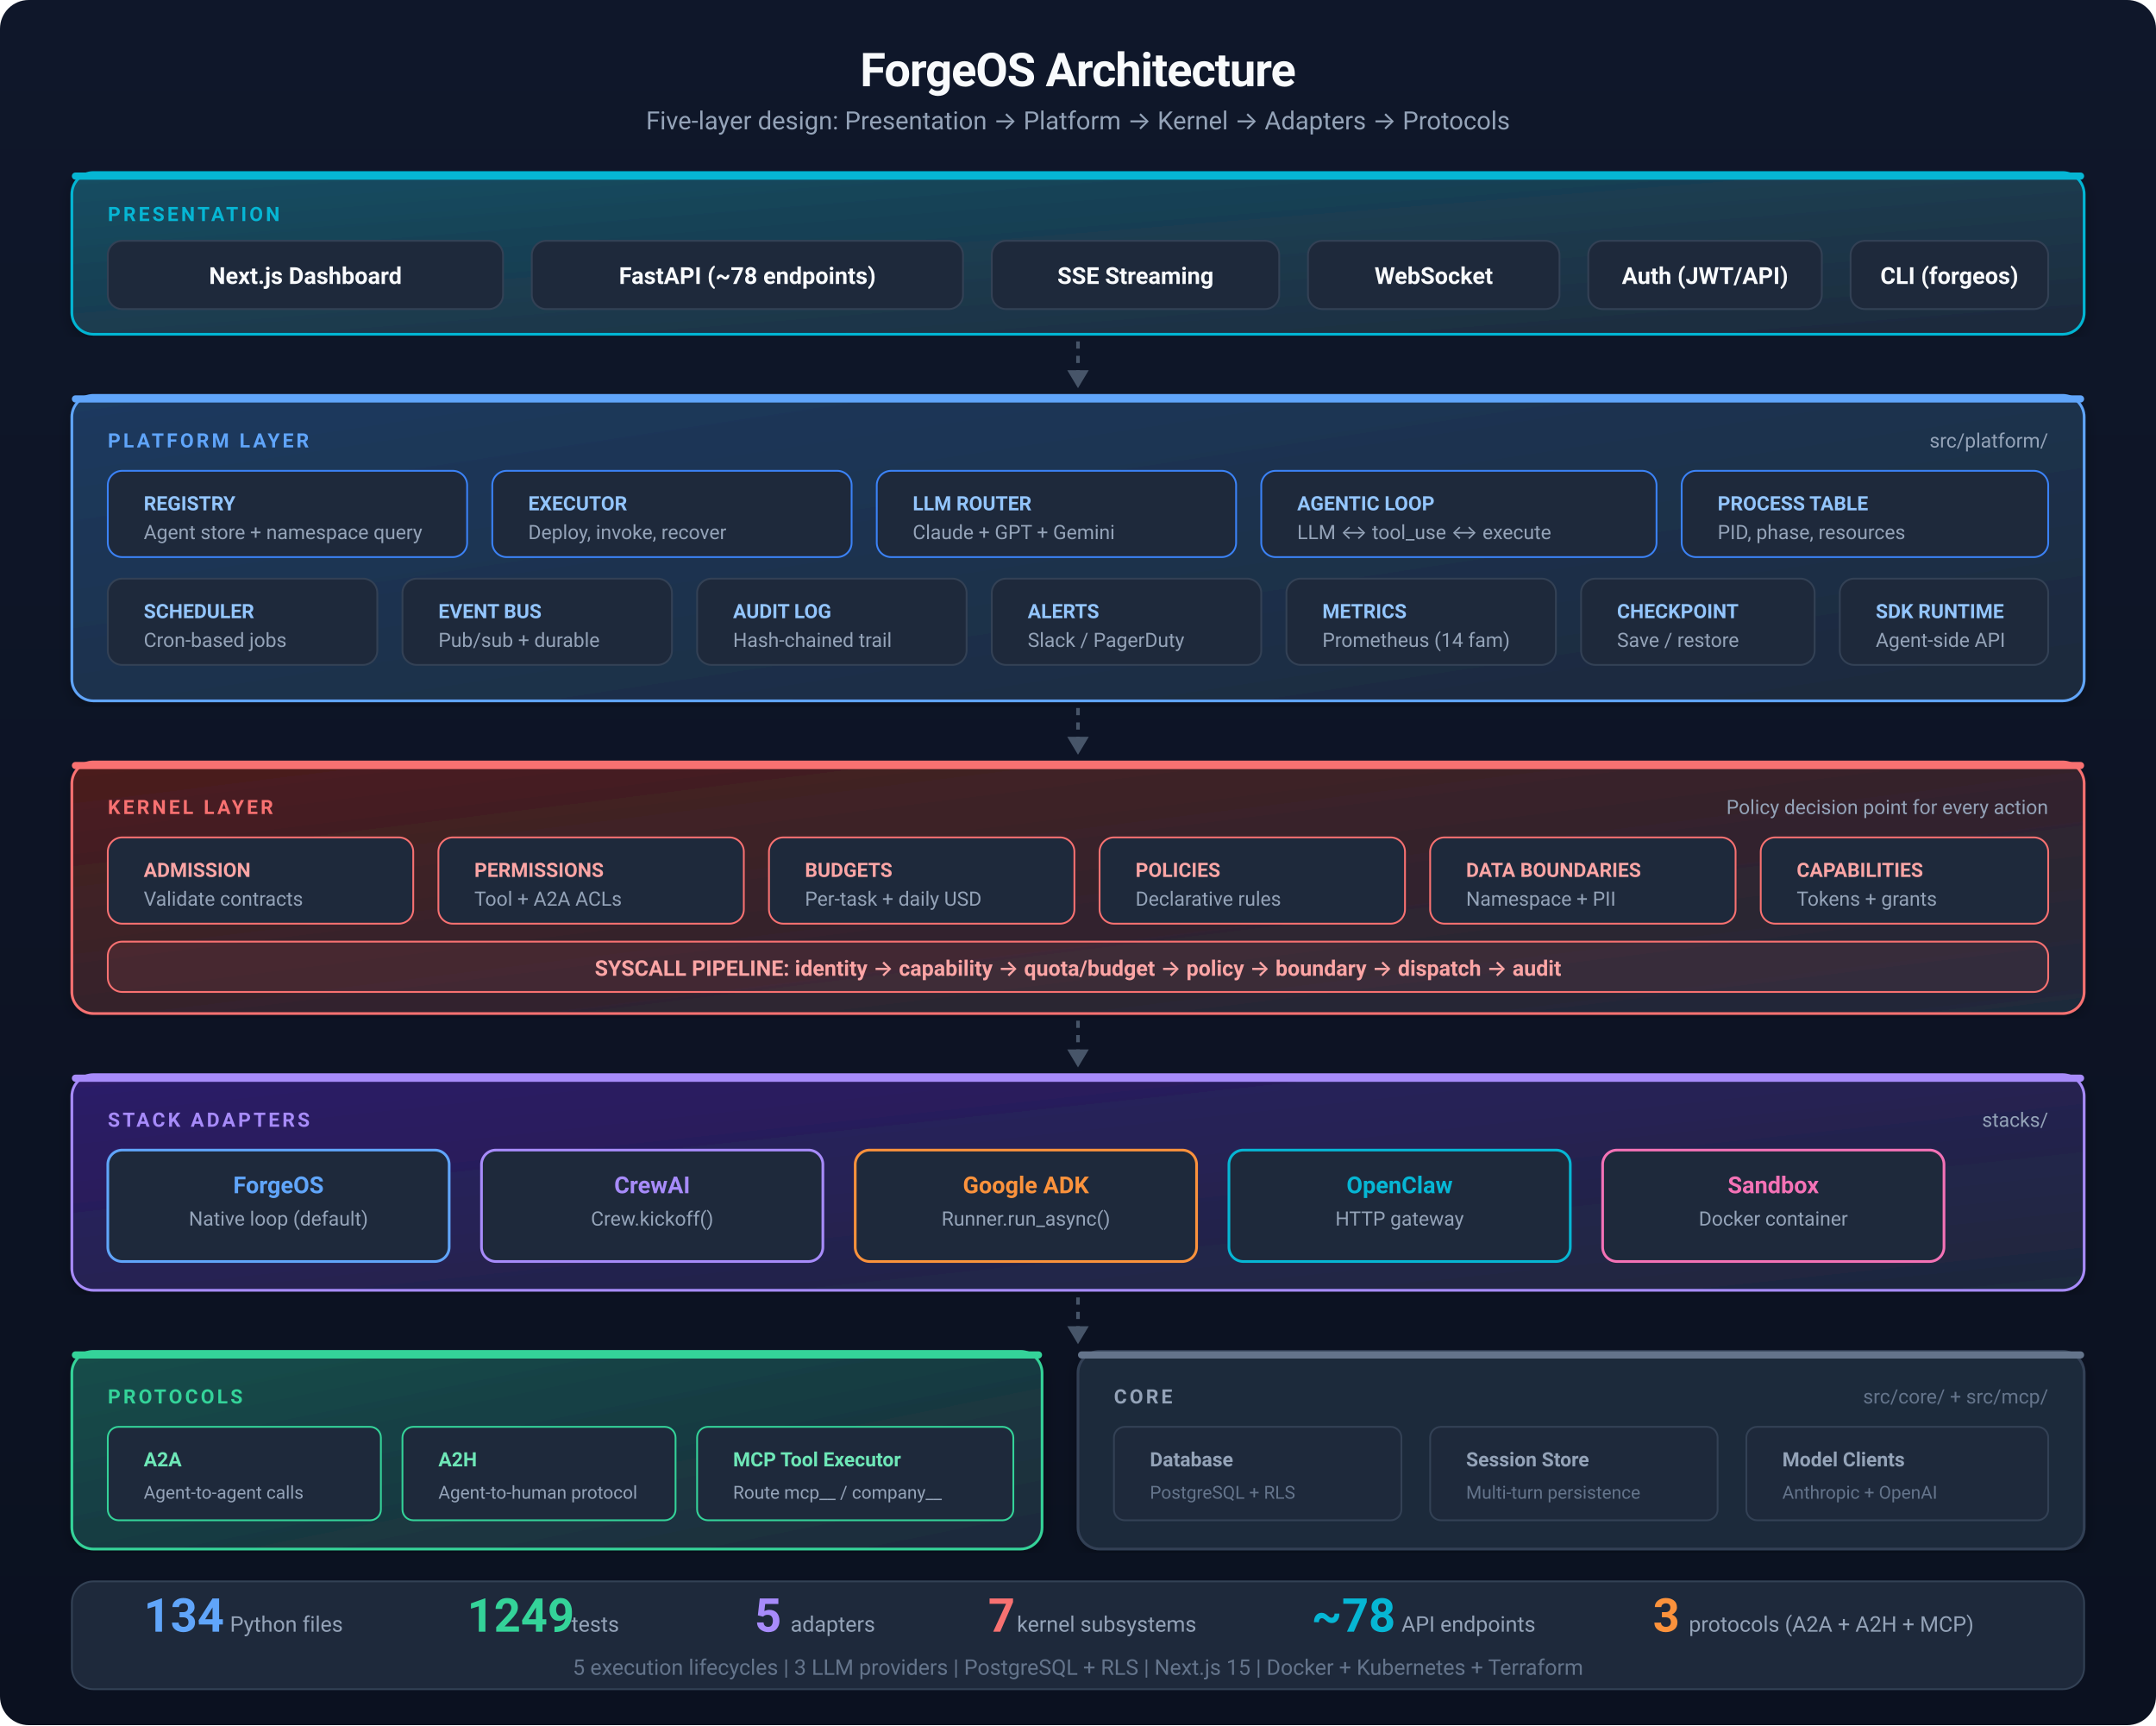
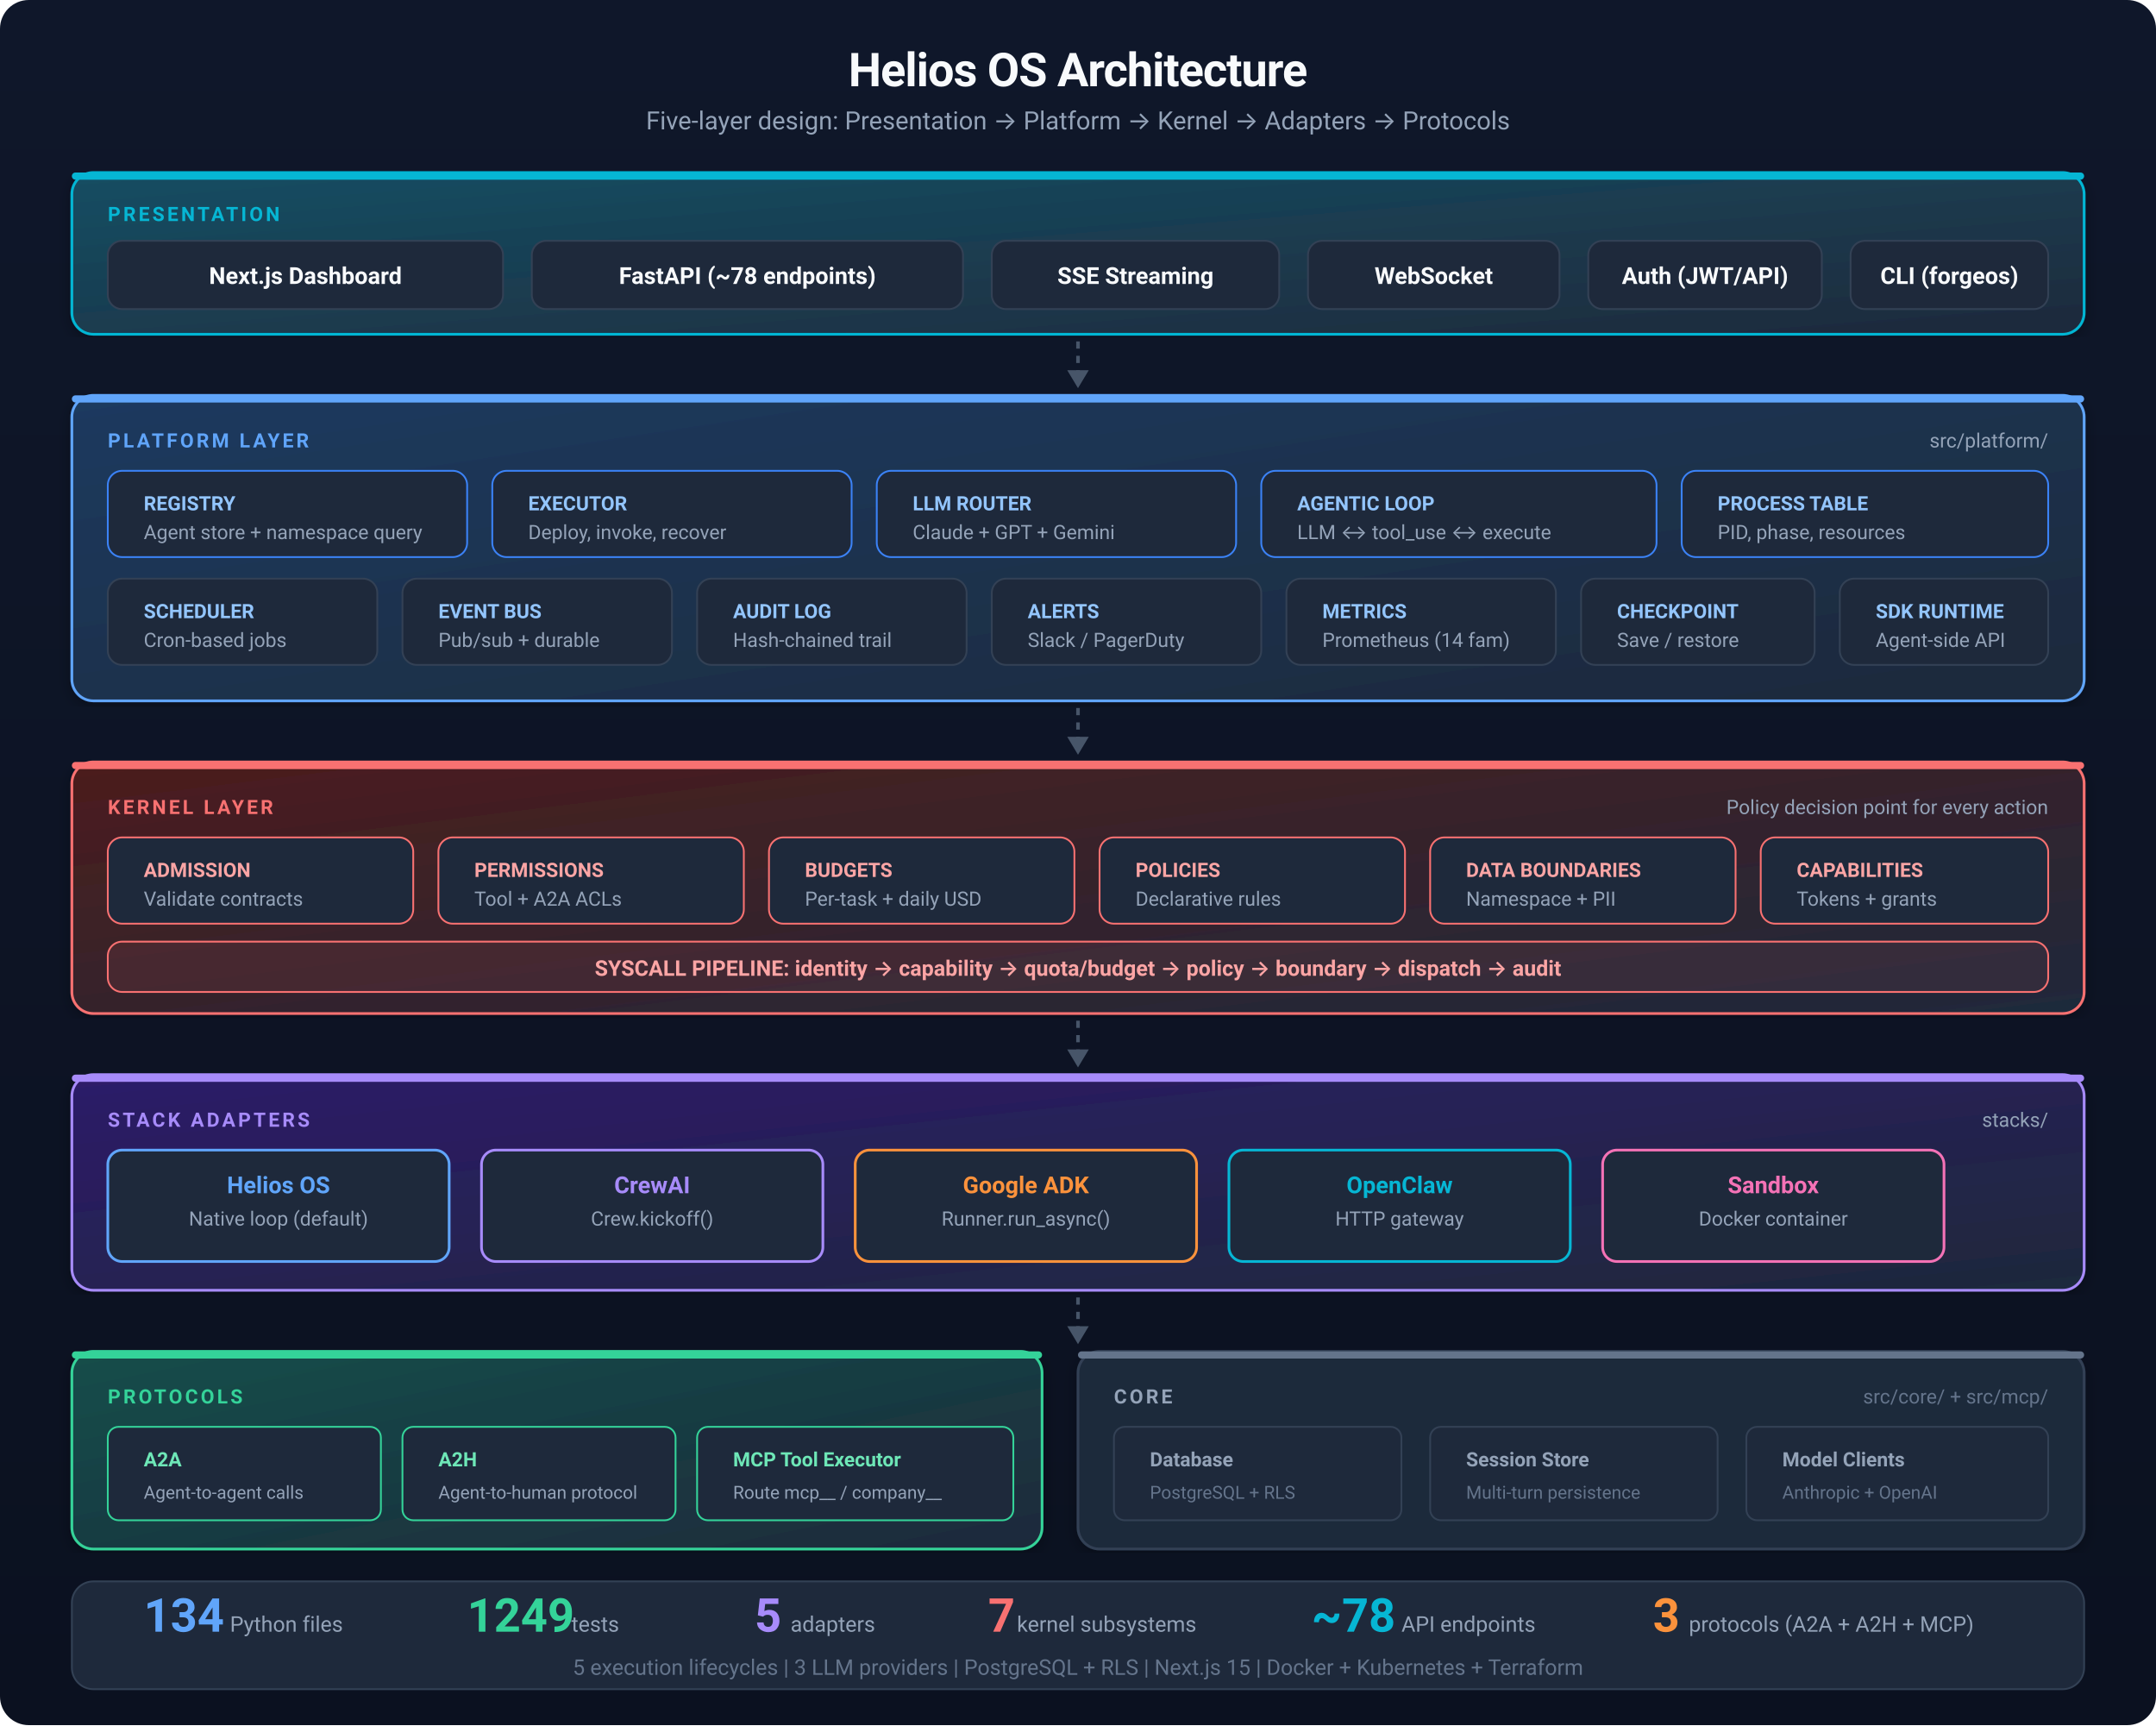
<svg xmlns="http://www.w3.org/2000/svg" viewBox="0 0 1200 960" font-family="-apple-system,BlinkMacSystemFont,'Segoe UI',Roboto,sans-serif">
  <defs>
    <filter id="shadow" x="-2%" y="-2%" width="104%" height="104%">
      <feDropShadow dx="0" dy="2" stdDeviation="4" flood-color="#000" flood-opacity="0.3" />
    </filter>
    <linearGradient id="bgGrad" x1="0" y1="0" x2="0" y2="1">
      <stop offset="0%" stop-color="#0F172A" />
      <stop offset="100%" stop-color="#0B1120" />
    </linearGradient>
    <linearGradient id="blueGrad" x1="0" y1="0" x2="1" y2="1">
      <stop offset="0%" stop-color="#1E3A5F" />
      <stop offset="100%" stop-color="#1E293B" />
    </linearGradient>
    <linearGradient id="redGrad" x1="0" y1="0" x2="1" y2="1">
      <stop offset="0%" stop-color="#4C1D1D" />
      <stop offset="100%" stop-color="#1E293B" />
    </linearGradient>
    <linearGradient id="purpleGrad" x1="0" y1="0" x2="1" y2="1">
      <stop offset="0%" stop-color="#2D1B69" />
      <stop offset="100%" stop-color="#1E293B" />
    </linearGradient>
    <linearGradient id="greenGrad" x1="0" y1="0" x2="1" y2="1">
      <stop offset="0%" stop-color="#134E4A" />
      <stop offset="100%" stop-color="#1E293B" />
    </linearGradient>
    <linearGradient id="cyanGrad" x1="0" y1="0" x2="1" y2="1">
      <stop offset="0%" stop-color="#164E63" />
      <stop offset="100%" stop-color="#1E293B" />
    </linearGradient>
  </defs>
  <rect width="1200" height="960" fill="url(#bgGrad)" rx="16" />
-   <text x="600" y="48" text-anchor="middle" fill="#F8FAFC" font-size="26" font-weight="700" letter-spacing="-0.5">ForgeOS Architecture</text>
+   <text x="600" y="48" text-anchor="middle" fill="#F8FAFC" font-size="26" font-weight="700" letter-spacing="-0.5">Helios OS Architecture</text>
  <text x="600" y="72" text-anchor="middle" fill="#94A3B8" font-size="14">Five-layer design: Presentation → Platform → Kernel → Adapters → Protocols</text>
  <rect x="40" y="96" width="1120" height="90" rx="12" fill="url(#cyanGrad)" stroke="#06B6D4" stroke-width="1.5" filter="url(#shadow)" />
  <rect x="40" y="96" width="1120" height="4" rx="2" fill="#06B6D4" />
  <text x="60" y="123" fill="#06B6D4" font-size="11" font-weight="700" letter-spacing="1.5">PRESENTATION</text>
  <rect x="60" y="134" width="220" height="38" rx="8" fill="#1E293B" stroke="#334155" stroke-width="1" />
  <text x="170" y="158" text-anchor="middle" fill="#F8FAFC" font-size="13" font-weight="600">Next.js Dashboard</text>
  <rect x="296" y="134" width="240" height="38" rx="8" fill="#1E293B" stroke="#334155" stroke-width="1" />
  <text x="416" y="158" text-anchor="middle" fill="#F8FAFC" font-size="13" font-weight="600">FastAPI (~78 endpoints)</text>
  <rect x="552" y="134" width="160" height="38" rx="8" fill="#1E293B" stroke="#334155" stroke-width="1" />
  <text x="632" y="158" text-anchor="middle" fill="#F8FAFC" font-size="13" font-weight="600">SSE Streaming</text>
  <rect x="728" y="134" width="140" height="38" rx="8" fill="#1E293B" stroke="#334155" stroke-width="1" />
  <text x="798" y="158" text-anchor="middle" fill="#F8FAFC" font-size="13" font-weight="600">WebSocket</text>
  <rect x="884" y="134" width="130" height="38" rx="8" fill="#1E293B" stroke="#334155" stroke-width="1" />
  <text x="949" y="158" text-anchor="middle" fill="#F8FAFC" font-size="13" font-weight="600">Auth (JWT/API)</text>
  <rect x="1030" y="134" width="110" height="38" rx="8" fill="#1E293B" stroke="#334155" stroke-width="1" />
  <text x="1085" y="158" text-anchor="middle" fill="#F8FAFC" font-size="13" font-weight="600">CLI (forgeos)</text>
  <path d="M600 190 L600 208" stroke="#475569" stroke-width="2" stroke-dasharray="4,4" />
  <polygon points="600,216 594,206 606,206" fill="#475569" />
  <rect x="40" y="220" width="1120" height="170" rx="12" fill="url(#blueGrad)" stroke="#60A5FA" stroke-width="1.5" filter="url(#shadow)" />
  <rect x="40" y="220" width="1120" height="4" rx="2" fill="#60A5FA" />
  <text x="60" y="249" fill="#60A5FA" font-size="11" font-weight="700" letter-spacing="1.5">PLATFORM LAYER</text>
  <text x="1140" y="249" text-anchor="end" fill="#94A3B8" font-size="11">src/platform/</text>
  <rect x="60" y="262" width="200" height="48" rx="8" fill="#1E293B" stroke="#3B82F6" stroke-width="1" />
  <text x="80" y="284" fill="#93C5FD" font-size="11" font-weight="600">REGISTRY</text>
  <text x="80" y="300" fill="#94A3B8" font-size="11">Agent store + namespace query</text>
  <rect x="274" y="262" width="200" height="48" rx="8" fill="#1E293B" stroke="#3B82F6" stroke-width="1" />
  <text x="294" y="284" fill="#93C5FD" font-size="11" font-weight="600">EXECUTOR</text>
  <text x="294" y="300" fill="#94A3B8" font-size="11">Deploy, invoke, recover</text>
  <rect x="488" y="262" width="200" height="48" rx="8" fill="#1E293B" stroke="#3B82F6" stroke-width="1" />
  <text x="508" y="284" fill="#93C5FD" font-size="11" font-weight="600">LLM ROUTER</text>
  <text x="508" y="300" fill="#94A3B8" font-size="11">Claude + GPT + Gemini</text>
  <rect x="702" y="262" width="220" height="48" rx="8" fill="#1E293B" stroke="#3B82F6" stroke-width="1" />
  <text x="722" y="284" fill="#93C5FD" font-size="11" font-weight="600">AGENTIC LOOP</text>
  <text x="722" y="300" fill="#94A3B8" font-size="11">LLM ↔ tool_use ↔ execute</text>
  <rect x="936" y="262" width="204" height="48" rx="8" fill="#1E293B" stroke="#3B82F6" stroke-width="1" />
  <text x="956" y="284" fill="#93C5FD" font-size="11" font-weight="600">PROCESS TABLE</text>
  <text x="956" y="300" fill="#94A3B8" font-size="11">PID, phase, resources</text>
  <rect x="60" y="322" width="150" height="48" rx="8" fill="#1E293B" stroke="#334155" stroke-width="1" />
  <text x="80" y="344" fill="#93C5FD" font-size="11" font-weight="600">SCHEDULER</text>
  <text x="80" y="360" fill="#94A3B8" font-size="11">Cron-based jobs</text>
  <rect x="224" y="322" width="150" height="48" rx="8" fill="#1E293B" stroke="#334155" stroke-width="1" />
  <text x="244" y="344" fill="#93C5FD" font-size="11" font-weight="600">EVENT BUS</text>
  <text x="244" y="360" fill="#94A3B8" font-size="11">Pub/sub + durable</text>
  <rect x="388" y="322" width="150" height="48" rx="8" fill="#1E293B" stroke="#334155" stroke-width="1" />
  <text x="408" y="344" fill="#93C5FD" font-size="11" font-weight="600">AUDIT LOG</text>
  <text x="408" y="360" fill="#94A3B8" font-size="11">Hash-chained trail</text>
  <rect x="552" y="322" width="150" height="48" rx="8" fill="#1E293B" stroke="#334155" stroke-width="1" />
  <text x="572" y="344" fill="#93C5FD" font-size="11" font-weight="600">ALERTS</text>
  <text x="572" y="360" fill="#94A3B8" font-size="11">Slack / PagerDuty</text>
  <rect x="716" y="322" width="150" height="48" rx="8" fill="#1E293B" stroke="#334155" stroke-width="1" />
  <text x="736" y="344" fill="#93C5FD" font-size="11" font-weight="600">METRICS</text>
  <text x="736" y="360" fill="#94A3B8" font-size="11">Prometheus (14 fam)</text>
  <rect x="880" y="322" width="130" height="48" rx="8" fill="#1E293B" stroke="#334155" stroke-width="1" />
  <text x="900" y="344" fill="#93C5FD" font-size="11" font-weight="600">CHECKPOINT</text>
  <text x="900" y="360" fill="#94A3B8" font-size="11">Save / restore</text>
  <rect x="1024" y="322" width="116" height="48" rx="8" fill="#1E293B" stroke="#334155" stroke-width="1" />
  <text x="1044" y="344" fill="#93C5FD" font-size="11" font-weight="600">SDK RUNTIME</text>
  <text x="1044" y="360" fill="#94A3B8" font-size="11">Agent-side API</text>
  <path d="M600 394 L600 412" stroke="#475569" stroke-width="2" stroke-dasharray="4,4" />
  <polygon points="600,420 594,410 606,410" fill="#475569" />
  <rect x="40" y="424" width="1120" height="140" rx="12" fill="url(#redGrad)" stroke="#F87171" stroke-width="1.5" filter="url(#shadow)" />
  <rect x="40" y="424" width="1120" height="4" rx="2" fill="#F87171" />
  <text x="60" y="453" fill="#F87171" font-size="11" font-weight="700" letter-spacing="1.5">KERNEL LAYER</text>
  <text x="1140" y="453" text-anchor="end" fill="#94A3B8" font-size="11">Policy decision point for every action</text>
  <rect x="60" y="466" width="170" height="48" rx="8" fill="#1E293B" stroke="#F87171" stroke-width="1" />
  <text x="80" y="488" fill="#FCA5A5" font-size="11" font-weight="600">ADMISSION</text>
  <text x="80" y="504" fill="#94A3B8" font-size="11">Validate contracts</text>
  <rect x="244" y="466" width="170" height="48" rx="8" fill="#1E293B" stroke="#F87171" stroke-width="1" />
  <text x="264" y="488" fill="#FCA5A5" font-size="11" font-weight="600">PERMISSIONS</text>
  <text x="264" y="504" fill="#94A3B8" font-size="11">Tool + A2A ACLs</text>
  <rect x="428" y="466" width="170" height="48" rx="8" fill="#1E293B" stroke="#F87171" stroke-width="1" />
  <text x="448" y="488" fill="#FCA5A5" font-size="11" font-weight="600">BUDGETS</text>
  <text x="448" y="504" fill="#94A3B8" font-size="11">Per-task + daily USD</text>
  <rect x="612" y="466" width="170" height="48" rx="8" fill="#1E293B" stroke="#F87171" stroke-width="1" />
  <text x="632" y="488" fill="#FCA5A5" font-size="11" font-weight="600">POLICIES</text>
  <text x="632" y="504" fill="#94A3B8" font-size="11">Declarative rules</text>
  <rect x="796" y="466" width="170" height="48" rx="8" fill="#1E293B" stroke="#F87171" stroke-width="1" />
  <text x="816" y="488" fill="#FCA5A5" font-size="11" font-weight="600">DATA BOUNDARIES</text>
  <text x="816" y="504" fill="#94A3B8" font-size="11">Namespace + PII</text>
  <rect x="980" y="466" width="160" height="48" rx="8" fill="#1E293B" stroke="#F87171" stroke-width="1" />
  <text x="1000" y="488" fill="#FCA5A5" font-size="11" font-weight="600">CAPABILITIES</text>
  <text x="1000" y="504" fill="#94A3B8" font-size="11">Tokens + grants</text>
  <rect x="60" y="524" width="1080" height="28" rx="8" fill="#F8717115" stroke="#F87171" stroke-width="1" />
  <text x="600" y="543" text-anchor="middle" fill="#FCA5A5" font-size="12" font-weight="600">SYSCALL PIPELINE: identity → capability → quota/budget → policy → boundary → dispatch → audit</text>
  <path d="M600 568 L600 586" stroke="#475569" stroke-width="2" stroke-dasharray="4,4" />
  <polygon points="600,594 594,584 606,584" fill="#475569" />
  <rect x="40" y="598" width="1120" height="120" rx="12" fill="url(#purpleGrad)" stroke="#A78BFA" stroke-width="1.5" filter="url(#shadow)" />
  <rect x="40" y="598" width="1120" height="4" rx="2" fill="#A78BFA" />
  <text x="60" y="627" fill="#A78BFA" font-size="11" font-weight="700" letter-spacing="1.5">STACK ADAPTERS</text>
  <text x="1140" y="627" text-anchor="end" fill="#94A3B8" font-size="11">stacks/</text>
  <rect x="60" y="640" width="190" height="62" rx="8" fill="#1E293B" stroke="#60A5FA" stroke-width="1.5" />
-   <text x="155" y="664" text-anchor="middle" fill="#60A5FA" font-size="13" font-weight="700">ForgeOS</text>
+   <text x="155" y="664" text-anchor="middle" fill="#60A5FA" font-size="13" font-weight="700">Helios OS</text>
  <text x="155" y="682" text-anchor="middle" fill="#94A3B8" font-size="11">Native loop (default)</text>
  <rect x="268" y="640" width="190" height="62" rx="8" fill="#1E293B" stroke="#A78BFA" stroke-width="1.5" />
  <text x="363" y="664" text-anchor="middle" fill="#A78BFA" font-size="13" font-weight="700">CrewAI</text>
  <text x="363" y="682" text-anchor="middle" fill="#94A3B8" font-size="11">Crew.kickoff()</text>
  <rect x="476" y="640" width="190" height="62" rx="8" fill="#1E293B" stroke="#FB923C" stroke-width="1.5" />
  <text x="571" y="664" text-anchor="middle" fill="#FB923C" font-size="13" font-weight="700">Google ADK</text>
  <text x="571" y="682" text-anchor="middle" fill="#94A3B8" font-size="11">Runner.run_async()</text>
  <rect x="684" y="640" width="190" height="62" rx="8" fill="#1E293B" stroke="#06B6D4" stroke-width="1.5" />
  <text x="779" y="664" text-anchor="middle" fill="#06B6D4" font-size="13" font-weight="700">OpenClaw</text>
  <text x="779" y="682" text-anchor="middle" fill="#94A3B8" font-size="11">HTTP gateway</text>
  <rect x="892" y="640" width="190" height="62" rx="8" fill="#1E293B" stroke="#F472B6" stroke-width="1.5" />
  <text x="987" y="664" text-anchor="middle" fill="#F472B6" font-size="13" font-weight="700">Sandbox</text>
  <text x="987" y="682" text-anchor="middle" fill="#94A3B8" font-size="11">Docker container</text>
  <path d="M600 722 L600 740" stroke="#475569" stroke-width="2" stroke-dasharray="4,4" />
  <polygon points="600,748 594,738 606,738" fill="#475569" />
  <rect x="40" y="752" width="540" height="110" rx="12" fill="url(#greenGrad)" stroke="#34D399" stroke-width="1.5" filter="url(#shadow)" />
  <rect x="40" y="752" width="540" height="4" rx="2" fill="#34D399" />
  <text x="60" y="781" fill="#34D399" font-size="11" font-weight="700" letter-spacing="1.5">PROTOCOLS</text>
  <rect x="60" y="794" width="152" height="52" rx="6" fill="#1E293B" stroke="#34D399" stroke-width="1" />
  <text x="80" y="816" fill="#6EE7B7" font-size="11" font-weight="600">A2A</text>
  <text x="80" y="834" fill="#94A3B8" font-size="10">Agent-to-agent calls</text>
  <rect x="224" y="794" width="152" height="52" rx="6" fill="#1E293B" stroke="#34D399" stroke-width="1" />
  <text x="244" y="816" fill="#6EE7B7" font-size="11" font-weight="600">A2H</text>
  <text x="244" y="834" fill="#94A3B8" font-size="10">Agent-to-human protocol</text>
  <rect x="388" y="794" width="176" height="52" rx="6" fill="#1E293B" stroke="#34D399" stroke-width="1" />
  <text x="408" y="816" fill="#6EE7B7" font-size="11" font-weight="600">MCP Tool Executor</text>
  <text x="408" y="834" fill="#94A3B8" font-size="10">Route mcp__ / company__</text>
  <rect x="600" y="752" width="560" height="110" rx="12" fill="#1E293B" stroke="#334155" stroke-width="1.5" filter="url(#shadow)" />
  <rect x="600" y="752" width="560" height="4" rx="2" fill="#64748B" />
  <text x="620" y="781" fill="#94A3B8" font-size="11" font-weight="700" letter-spacing="1.5">CORE</text>
  <text x="1140" y="781" text-anchor="end" fill="#64748B" font-size="11">src/core/ + src/mcp/</text>
  <rect x="620" y="794" width="160" height="52" rx="6" fill="#1E293B" stroke="#334155" stroke-width="1" />
  <text x="640" y="816" fill="#94A3B8" font-size="11" font-weight="600">Database</text>
  <text x="640" y="834" fill="#64748B" font-size="10">PostgreSQL + RLS</text>
  <rect x="796" y="794" width="160" height="52" rx="6" fill="#1E293B" stroke="#334155" stroke-width="1" />
  <text x="816" y="816" fill="#94A3B8" font-size="11" font-weight="600">Session Store</text>
  <text x="816" y="834" fill="#64748B" font-size="10">Multi-turn persistence</text>
  <rect x="972" y="794" width="168" height="52" rx="6" fill="#1E293B" stroke="#334155" stroke-width="1" />
  <text x="992" y="816" fill="#94A3B8" font-size="11" font-weight="600">Model Clients</text>
  <text x="992" y="834" fill="#64748B" font-size="10">Anthropic + OpenAI</text>
  <rect x="40" y="880" width="1120" height="60" rx="12" fill="#1E293B" stroke="#334155" stroke-width="1" />
  <text x="80" y="908" fill="#60A5FA" font-size="26" font-weight="700">134</text>
  <text x="128" y="908" fill="#94A3B8" font-size="12">Python files</text>
  <text x="260" y="908" fill="#34D399" font-size="26" font-weight="700">1249</text>
  <text x="318" y="908" fill="#94A3B8" font-size="12">tests</text>
  <text x="420" y="908" fill="#A78BFA" font-size="26" font-weight="700">5</text>
  <text x="440" y="908" fill="#94A3B8" font-size="12">adapters</text>
  <text x="550" y="908" fill="#F87171" font-size="26" font-weight="700">7</text>
  <text x="566" y="908" fill="#94A3B8" font-size="12">kernel subsystems</text>
  <text x="730" y="908" fill="#06B6D4" font-size="26" font-weight="700">~78</text>
  <text x="780" y="908" fill="#94A3B8" font-size="12">API endpoints</text>
  <text x="920" y="908" fill="#FB923C" font-size="26" font-weight="700">3</text>
  <text x="940" y="908" fill="#94A3B8" font-size="12">protocols (A2A + A2H + MCP)</text>
  <text x="600" y="932" text-anchor="middle" fill="#64748B" font-size="12">5 execution lifecycles | 3 LLM providers | PostgreSQL + RLS | Next.js 15 | Docker + Kubernetes + Terraform</text>
</svg>
